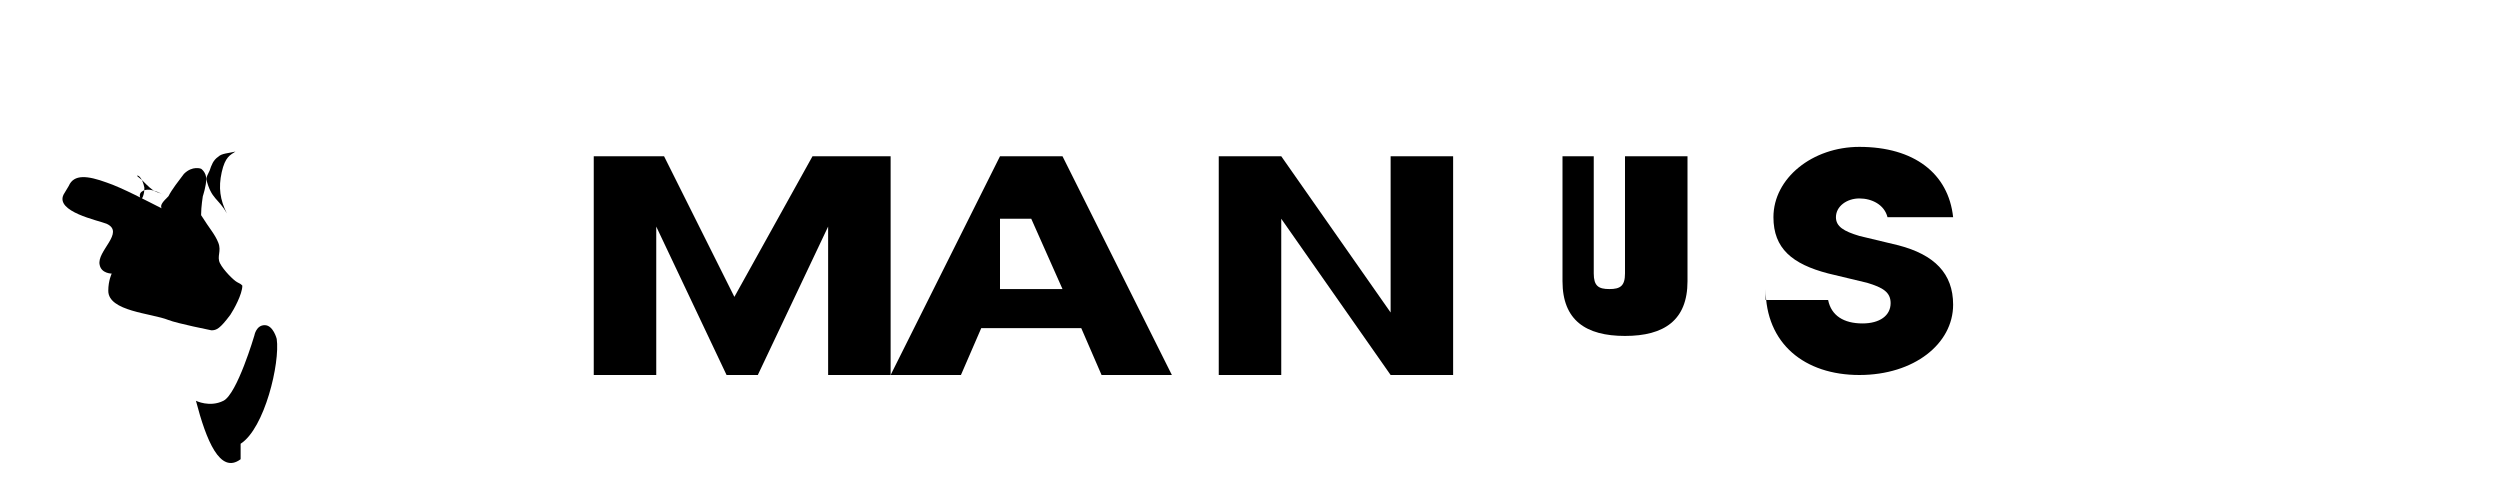
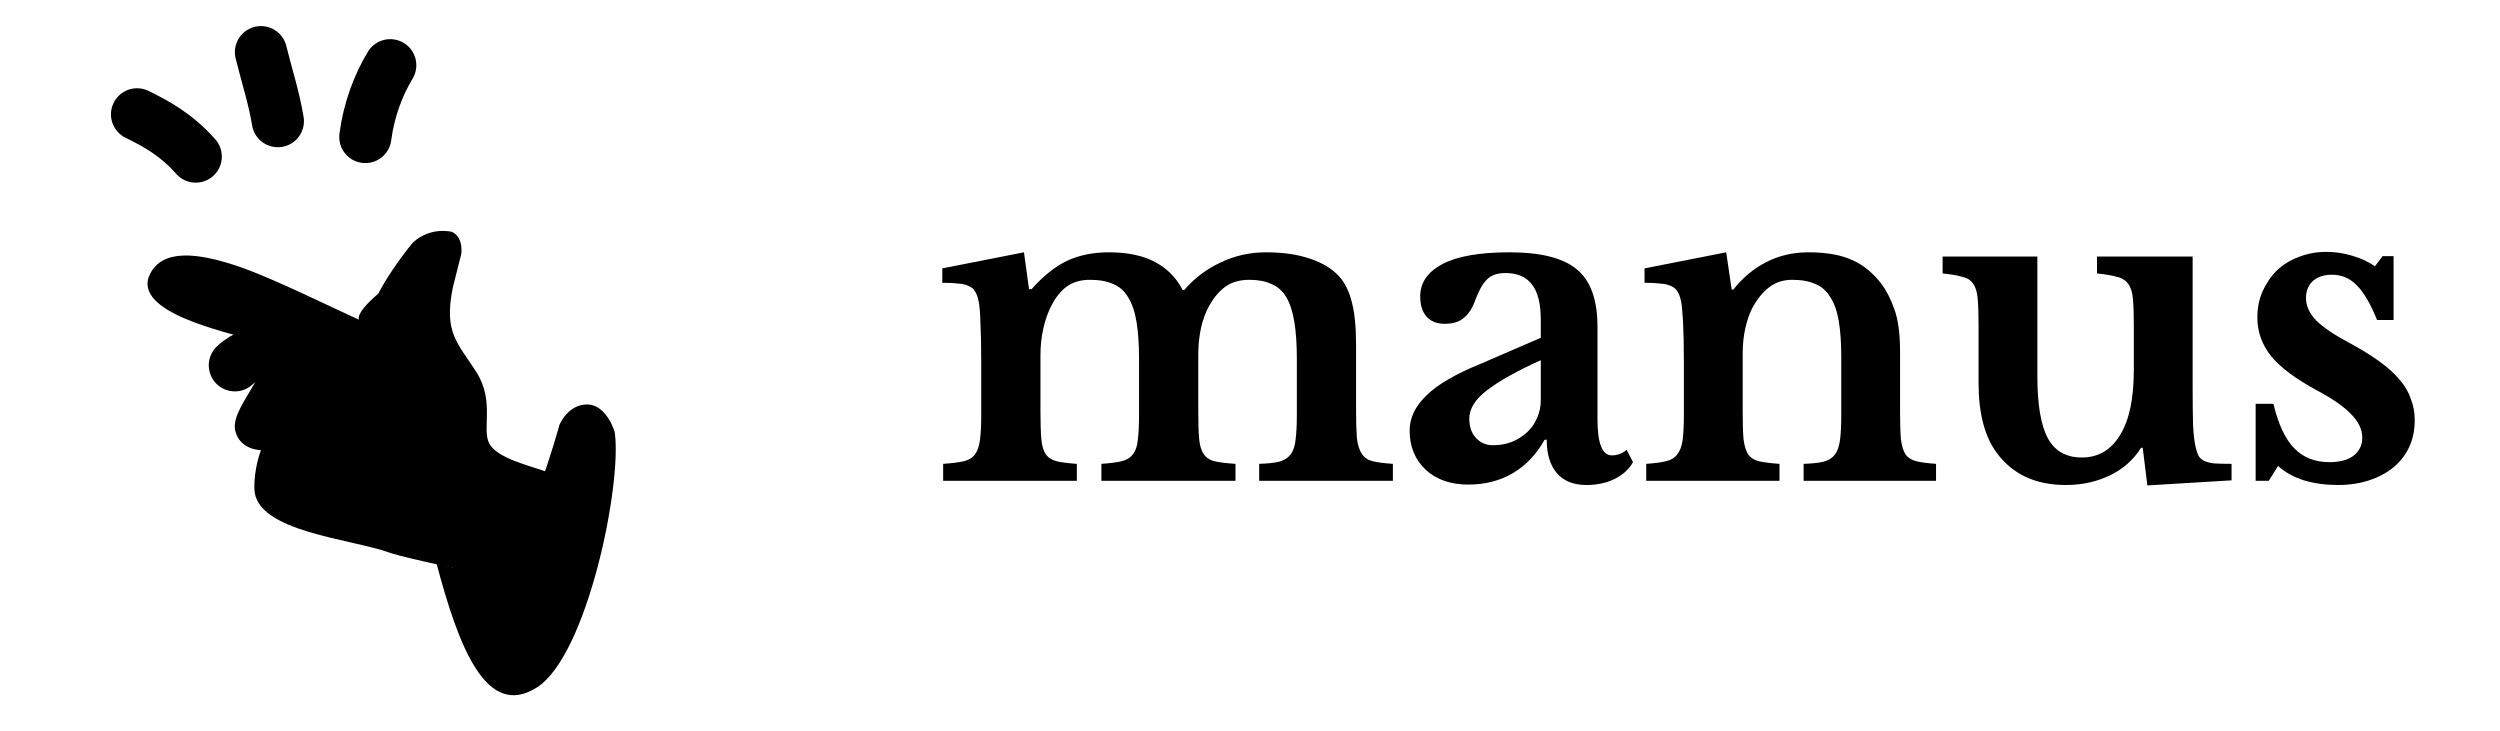
- <svg xmlns="http://www.w3.org/2000/svg" viewBox="0 0 160 32" fill="none">
-   <g transform="translate(0,2) scale(1.1)">
-     <path d="M14 24c1.4-.9 2.3-4.7 2.1-6.1 0 0-.2-.8-.7-.8s-.6.6-.6.6-1 3.4-1.8 3.8c-.8.4-1.6 0-1.6 0 .6 2.3 1.4 4.3 2.6 3.4z" fill="currentColor" />
-     <path d="M12 8.6c.3 1.2.7 1.1 1.2 2-.4-.8-.5-1.5-.3-2.4.2-.9.5-1 .8-1.2-.4.1-.8.1-1 .3-.3.2-.4.5-.5.8-.1.2-.2.4-.2.5z" fill="currentColor" />
-     <path d="M8 10c.3-.2.4-.5.4-.9-.1-.5-.3-.7-.4-.7s.1.1.3.3c.3.3.5.5.7.6.2.1.3.1.5.2-.4-.2-.9-.4-1.2-.2-.2.1-.2.3-.1.5 0 .1.1.2.1.3-.1 0-.2-.1-.3-.1z" fill="currentColor" />
-     <path d="M4 9c.3-.7 1.1-.6 2.2-.2.9.3 2.4 1.1 3.2 1.5-.1-.2.1-.4.4-.7.2-.4.6-.9.9-1.3.5-.5 1-.3 1-.3s.3.2.3.6-.2 1-.2 1-.1.6-.1 1.1c.5.8.8 1.1 1 1.6s-.1.8.1 1.2.8 1 1 1.1c.2.1.2.1.3.2 0 .5-.5 1.4-.7 1.7-.6.8-.8.9-1.1.9 0 0-2-.4-2.5-.6-1-.4-3.5-.5-3.5-1.7 0-.6.2-1 .2-1s-.6 0-.7-.5c-.2-.8 1.5-1.9.4-2.4-.5-.2-3-.7-2.5-1.7z" fill="currentColor" />
+ <svg xmlns="http://www.w3.org/2000/svg" viewBox="0 0 130 38" fill="currentColor">
+   <g transform="scale(1.583)">
+     <path d="M17.634 22.584C19.296 21.53 20.445 15.874 20.192 14.19C20.192 14.19 19.929 13.286 19.286 13.286C18.643 13.286 18.375 13.963 18.375 13.963C18.375 13.963 17.278 18.019 16.286 18.477C15.293 18.934 14.331 18.477 14.331 18.477C15.06 21.24 15.971 23.639 17.634 22.584Z" />
+     <path d="M15.149 8.357L14.877 9.436C14.572 10.929 15.023 11.247 15.643 12.214C16.264 13.181 15.818 14.088 16.072 14.571C16.326 15.055 17.444 15.311 17.851 15.463C18.258 15.614 17.99 15.562 18.212 15.657C18.204 16.282 17.63 17.439 17.323 17.848C16.584 18.832 16.306 18.975 15.857 18.857C15.857 18.857 13.424 18.363 12.828 18.165C11.57 17.698 8.405 17.479 8.357 16.072C8.334 15.393 8.572 14.786 8.572 14.786C8.572 14.786 7.877 14.789 7.726 14.143C7.517 13.25 9.589 11.723 8.143 11.143C7.58 10.917 4.287 10.286 4.929 9C5.331 8.195 6.434 8.261 7.929 8.786C8.999 9.161 10.803 10.053 11.786 10.5C11.742 10.302 12.04 9.978 12.429 9.643C12.643 9.214 13.116 8.505 13.567 7.964C14.159 7.425 14.857 7.619 14.857 7.619C15.248 7.828 15.149 8.357 15.149 8.357Z" />
+     <path d="M7.715 12C8.302 11.43 10.006 10.997 11.787 11.786C13.568 12.575 13.872 15.206 13.121 16.067C12.369 16.929 10.715 16.067 10.715 16.067" fill="none" stroke="currentColor" stroke-width="1.714" stroke-linecap="round" stroke-linejoin="round" />
+     <path d="M6.43 5.143C5.794 4.426 5.145 4.071 4.502 3.756" fill="none" stroke="currentColor" stroke-width="1.714" stroke-linecap="round" />
+     <path d="M9.127 3.979C9.001 3.214 8.787 2.571 8.572 1.714" fill="none" stroke="currentColor" stroke-width="1.714" stroke-linecap="round" />
+     <path d="M12.001 4.5C12.117 3.603 12.429 2.786 12.819 2.143" fill="none" stroke="currentColor" stroke-width="1.714" stroke-linecap="round" />
  </g>
-   <path d="M38 10v14h4V14.5l4.5 9.5h2l4.5-9.5V24h4V10h-5L47 19l-4.5-9H38z" fill="currentColor" />
-   <path d="M63 10l-7 14h4.5l1.3-3h6.4l1.3 3H74L67 10h-4zm2 4l2 4.5h-4L63 14z" fill="currentColor" transform="translate(1,0)" />
-   <path d="M78 10v14h4V14l7 10h4V10h-4v10l-7-10h-4z" fill="currentColor" />
-   <path d="M99 10v8c0 2.5 1.5 3.5 4 3.5s4-1 4-3.5v-8h-4v7.5c0 .8-.3 1-1 1s-1-.2-1-1V10h-4z" fill="currentColor" transform="translate(1,0)" />
-   <path d="M113 18.5c0 3.5 2.5 5.5 6 5.5s6-2 6-4.5c0-2-1.2-3.2-3.5-3.8l-2.5-.6c-1-.3-1.5-.6-1.5-1.2 0-.7.7-1.2 1.5-1.2s1.6.4 1.8 1.2h4.2c-.3-2.8-2.5-4.5-6-4.5-3 0-5.5 2-5.5 4.5 0 2 1.2 3 3.5 3.6l2.5.6c1 .3 1.5.6 1.5 1.3 0 .8-.7 1.3-1.8 1.3-1.2 0-2-.5-2.2-1.5H113z" fill="currentColor" />
+   <g transform="translate(42, 0)">
+     <path d="M12.104 21.37C12.104 21.986 12.119 22.47 12.148 22.822C12.177 23.174 12.258 23.445 12.39 23.636C12.522 23.812 12.713 23.929 12.962 23.988C13.211 24.047 13.556 24.09 13.996 24.12V25H7.044V24.12C7.484 24.09 7.836 24.047 8.1 23.988C8.364 23.929 8.562 23.812 8.694 23.636C8.826 23.46 8.914 23.21 8.958 22.888C9.002 22.55 9.024 22.103 9.024 21.546V18.818C9.024 17.982 9.009 17.285 8.98 16.728C8.965 16.171 8.929 15.789 8.87 15.584C8.826 15.393 8.767 15.246 8.694 15.144C8.635 15.027 8.533 14.938 8.386 14.88C8.254 14.806 8.078 14.762 7.858 14.748C7.638 14.719 7.352 14.704 7 14.704V13.956L11.246 13.12L11.51 15.034H11.642C12.258 14.345 12.874 13.853 13.49 13.56C14.121 13.267 14.847 13.12 15.668 13.12C16.636 13.12 17.435 13.289 18.066 13.626C18.697 13.963 19.173 14.447 19.496 15.078H19.584C20.112 14.462 20.743 13.985 21.476 13.648C22.209 13.296 22.994 13.12 23.83 13.12C24.71 13.12 25.473 13.23 26.118 13.45C26.778 13.67 27.291 13.985 27.658 14.396C27.951 14.733 28.164 15.173 28.296 15.716C28.443 16.259 28.516 17.014 28.516 17.982V21.37C28.516 21.971 28.531 22.448 28.56 22.8C28.604 23.152 28.692 23.423 28.824 23.614C28.956 23.805 29.147 23.929 29.396 23.988C29.645 24.047 29.99 24.09 30.43 24.12V25H23.478V24.12C23.918 24.105 24.263 24.069 24.512 24.01C24.776 23.936 24.974 23.812 25.106 23.636C25.253 23.445 25.341 23.189 25.37 22.866C25.414 22.543 25.436 22.103 25.436 21.546V18.664C25.436 17.901 25.392 17.256 25.304 16.728C25.216 16.2 25.077 15.774 24.886 15.452C24.695 15.129 24.439 14.902 24.116 14.77C23.808 14.623 23.427 14.55 22.972 14.55C22.459 14.55 22.033 14.675 21.696 14.924C21.373 15.173 21.102 15.496 20.882 15.892C20.501 16.581 20.31 17.439 20.31 18.466V21.37C20.31 21.971 20.325 22.448 20.354 22.8C20.383 23.152 20.464 23.423 20.596 23.614C20.728 23.805 20.919 23.929 21.168 23.988C21.432 24.047 21.791 24.09 22.246 24.12V25H15.272V24.12C15.712 24.09 16.057 24.047 16.306 23.988C16.57 23.929 16.768 23.812 16.9 23.636C17.047 23.46 17.135 23.21 17.164 22.888C17.208 22.55 17.23 22.103 17.23 21.546V18.664C17.23 17.901 17.186 17.256 17.098 16.728C17.01 16.2 16.863 15.774 16.658 15.452C16.467 15.129 16.211 14.902 15.888 14.77C15.565 14.623 15.162 14.55 14.678 14.55C14.194 14.55 13.791 14.667 13.468 14.902C13.16 15.136 12.903 15.452 12.698 15.848C12.507 16.2 12.361 16.603 12.258 17.058C12.155 17.512 12.104 17.982 12.104 18.466V21.37Z" />
+     <path d="M38.121 18.73C36.889 19.287 35.958 19.808 35.327 20.292C34.711 20.761 34.403 21.253 34.403 21.766C34.403 22.191 34.52 22.529 34.755 22.778C34.989 23.027 35.283 23.152 35.635 23.152C35.987 23.152 36.317 23.093 36.625 22.976C36.933 22.844 37.197 22.675 37.417 22.47C37.637 22.265 37.806 22.023 37.923 21.744C38.055 21.451 38.121 21.142 38.121 20.82V18.73ZM38.121 17.564V16.64C38.121 15.789 37.967 15.173 37.659 14.792C37.365 14.396 36.904 14.198 36.273 14.198C35.847 14.198 35.525 14.315 35.305 14.55C35.085 14.77 34.88 15.144 34.689 15.672C34.557 16.038 34.366 16.325 34.117 16.53C33.882 16.735 33.552 16.838 33.127 16.838C32.716 16.838 32.401 16.713 32.181 16.464C31.961 16.215 31.851 15.863 31.851 15.408C31.851 14.704 32.232 14.146 32.995 13.736C33.772 13.325 34.938 13.12 36.493 13.12C38.136 13.12 39.309 13.421 40.013 14.022C40.717 14.608 41.069 15.598 41.069 16.992V21.81C41.069 23.056 41.318 23.68 41.817 23.68C42.096 23.68 42.352 23.584 42.587 23.394L42.917 24.032C42.712 24.398 42.389 24.692 41.949 24.912C41.523 25.117 41.039 25.22 40.497 25.22C39.822 25.22 39.309 25.015 38.957 24.604C38.605 24.193 38.429 23.614 38.429 22.866H38.319C37.894 23.628 37.343 24.208 36.669 24.604C35.994 25 35.224 25.198 34.359 25.198C33.435 25.198 32.694 24.941 32.137 24.428C31.579 23.9 31.301 23.218 31.301 22.382C31.301 21.736 31.587 21.135 32.159 20.578C32.731 20.006 33.684 19.448 35.019 18.906L38.121 17.564Z" />
+     <path d="M48.62 21.414C48.62 22.015 48.634 22.492 48.664 22.844C48.708 23.181 48.788 23.445 48.906 23.636C49.038 23.812 49.228 23.929 49.478 23.988C49.742 24.047 50.094 24.09 50.534 24.12V25H43.604V24.12C44.029 24.09 44.366 24.047 44.616 23.988C44.88 23.929 45.078 23.812 45.21 23.636C45.356 23.46 45.452 23.21 45.496 22.888C45.54 22.565 45.562 22.125 45.562 21.568V18.818C45.562 17.953 45.547 17.256 45.518 16.728C45.488 16.185 45.452 15.819 45.408 15.628C45.364 15.437 45.305 15.283 45.232 15.166C45.158 15.034 45.048 14.938 44.902 14.88C44.755 14.806 44.572 14.762 44.352 14.748C44.132 14.719 43.853 14.704 43.516 14.704V13.956L47.762 13.12L48.048 15.056H48.136C48.62 14.44 49.192 13.963 49.852 13.626C50.512 13.289 51.238 13.12 52.03 13.12C52.968 13.12 53.724 13.252 54.296 13.516C54.882 13.765 55.403 14.191 55.858 14.792C56.107 15.129 56.327 15.569 56.518 16.112C56.708 16.64 56.804 17.373 56.804 18.312V21.414C56.804 22.015 56.818 22.492 56.848 22.844C56.892 23.181 56.972 23.445 57.09 23.636C57.222 23.812 57.412 23.929 57.662 23.988C57.911 24.047 58.248 24.09 58.674 24.12V25H51.788V24.12C52.228 24.105 52.572 24.069 52.822 24.01C53.086 23.936 53.284 23.812 53.416 23.636C53.548 23.46 53.636 23.21 53.68 22.888C53.724 22.55 53.746 22.11 53.746 21.568V18.576C53.746 17.828 53.702 17.197 53.614 16.684C53.526 16.171 53.379 15.76 53.174 15.452C52.983 15.129 52.726 14.902 52.404 14.77C52.081 14.623 51.678 14.55 51.194 14.55C50.724 14.55 50.321 14.682 49.984 14.946C49.646 15.21 49.353 15.576 49.104 16.046C48.972 16.31 48.854 16.654 48.752 17.08C48.664 17.491 48.62 17.923 48.62 18.378V21.414Z" />
+     <path d="M68.959 16.948C68.959 16.361 68.944 15.899 68.915 15.562C68.885 15.21 68.805 14.946 68.673 14.77C68.541 14.579 68.343 14.454 68.079 14.396C67.829 14.322 67.485 14.264 67.045 14.22V13.34H72.017V20.006C72.017 20.901 72.024 21.605 72.039 22.118C72.068 22.616 72.112 22.991 72.171 23.24C72.215 23.43 72.266 23.584 72.325 23.702C72.384 23.805 72.479 23.892 72.611 23.966C72.743 24.024 72.919 24.069 73.139 24.098C73.374 24.113 73.674 24.12 74.041 24.12V24.978L69.663 25.242L69.421 23.284H69.333C68.952 23.9 68.416 24.377 67.727 24.714C67.037 25.051 66.267 25.22 65.417 25.22C63.847 25.22 62.652 24.663 61.831 23.548C61.2 22.697 60.885 21.487 60.885 19.918V16.948C60.885 16.346 60.87 15.877 60.841 15.54C60.811 15.188 60.731 14.924 60.599 14.748C60.481 14.572 60.298 14.454 60.049 14.396C59.799 14.322 59.455 14.264 59.015 14.22V13.34H63.943V19.566C63.943 21.047 64.126 22.125 64.493 22.8C64.859 23.46 65.446 23.79 66.253 23.79C67.118 23.79 67.785 23.394 68.255 22.602C68.724 21.839 68.959 20.717 68.959 19.236V16.948Z" />
+     <path d="M75.976 25H75.294V20.996H76.218C76.468 22.052 76.827 22.822 77.296 23.306C77.766 23.79 78.374 24.032 79.122 24.032C79.665 24.032 80.083 23.922 80.376 23.702C80.684 23.467 80.838 23.152 80.838 22.756C80.838 22.345 80.655 21.949 80.288 21.568C79.922 21.172 79.328 20.754 78.506 20.314C77.392 19.713 76.592 19.119 76.108 18.532C75.624 17.931 75.382 17.256 75.382 16.508C75.382 16.024 75.47 15.577 75.646 15.166C75.837 14.741 76.086 14.374 76.394 14.066C76.717 13.758 77.098 13.523 77.538 13.362C77.978 13.186 78.455 13.098 78.968 13.098C79.423 13.098 79.87 13.164 80.31 13.296C80.765 13.428 81.161 13.611 81.498 13.846L81.894 13.318H82.466V16.64H81.608C81.271 15.804 80.919 15.203 80.552 14.836C80.2 14.469 79.768 14.286 79.254 14.286C78.844 14.286 78.514 14.396 78.264 14.616C78.03 14.836 77.912 15.129 77.912 15.496C77.912 15.907 78.088 16.295 78.44 16.662C78.807 17.029 79.408 17.432 80.244 17.872C80.831 18.195 81.337 18.51 81.762 18.818C82.188 19.126 82.532 19.441 82.796 19.764C83.06 20.072 83.251 20.402 83.368 20.754C83.5 21.091 83.566 21.458 83.566 21.854C83.566 22.367 83.471 22.829 83.28 23.24C83.09 23.651 82.818 24.003 82.466 24.296C82.114 24.589 81.689 24.817 81.19 24.978C80.706 25.139 80.164 25.22 79.562 25.22C78.932 25.22 78.345 25.139 77.802 24.978C77.26 24.802 76.812 24.553 76.46 24.23L75.976 25Z" />
+   </g>
</svg>
